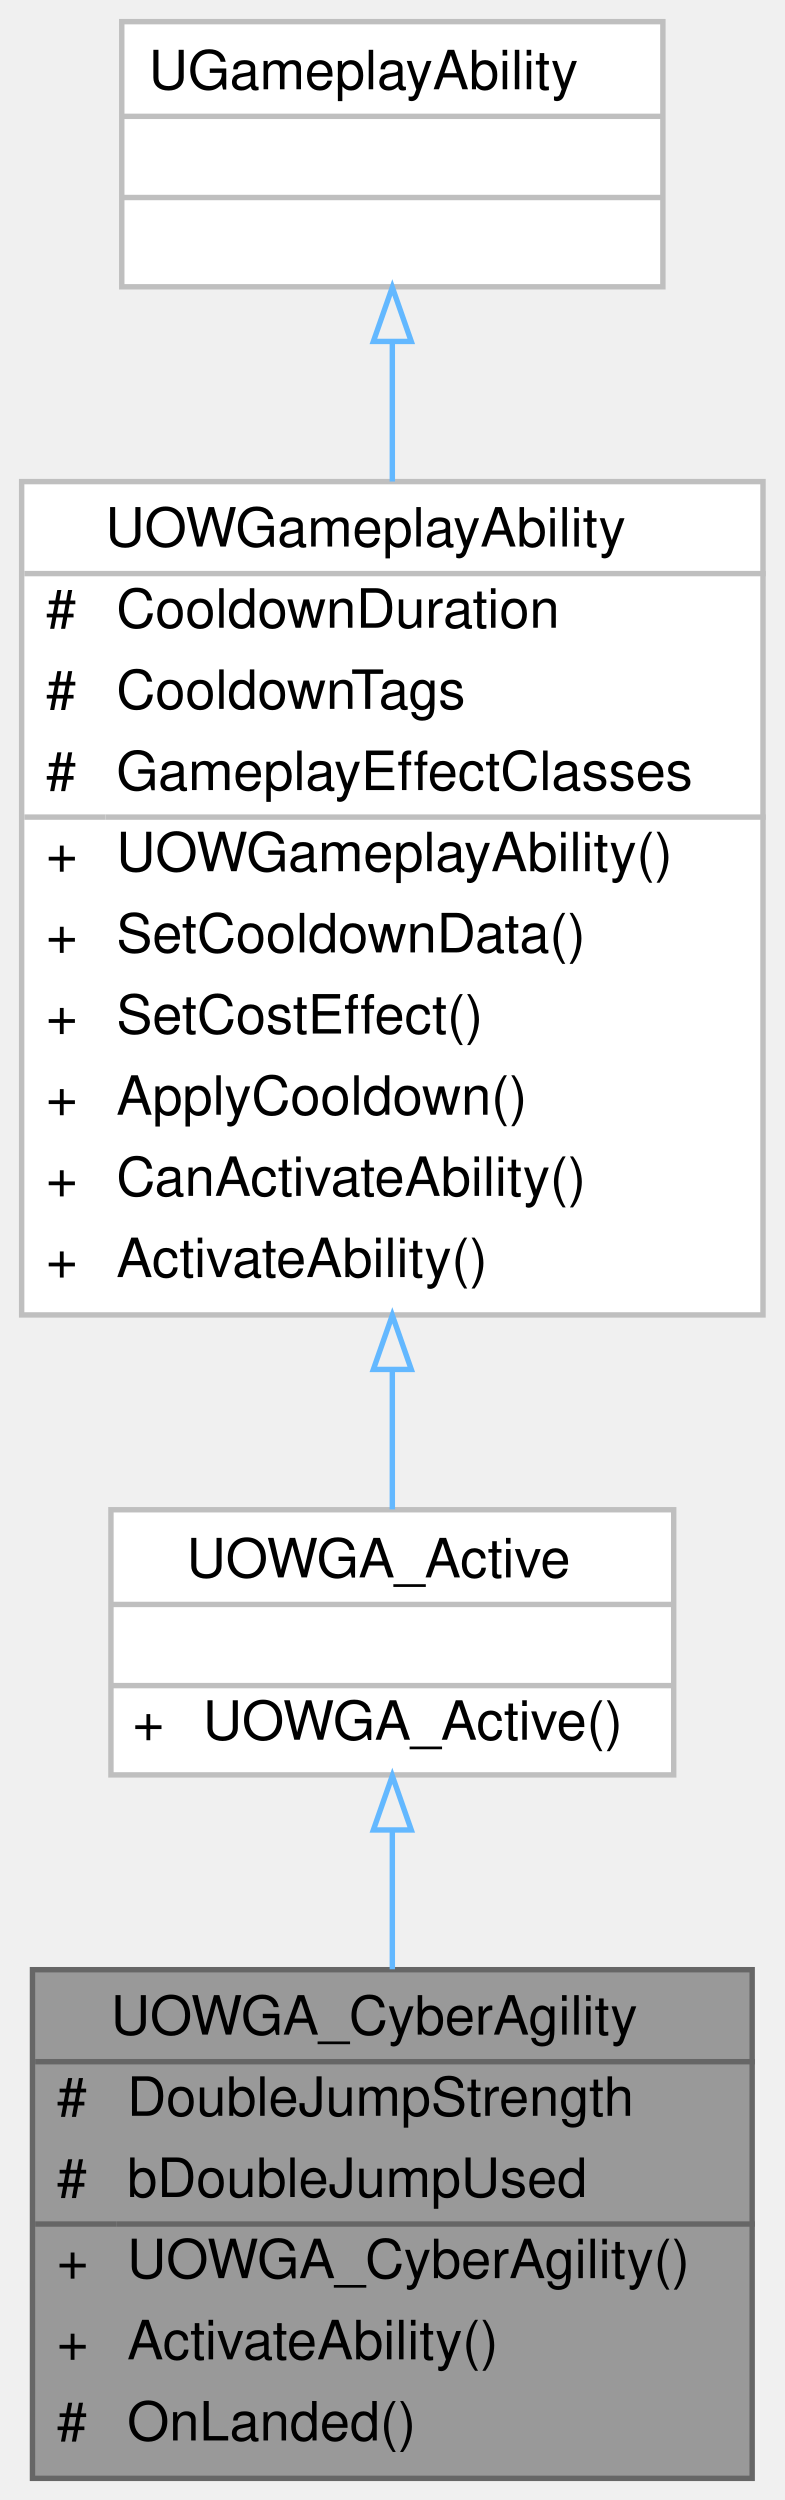
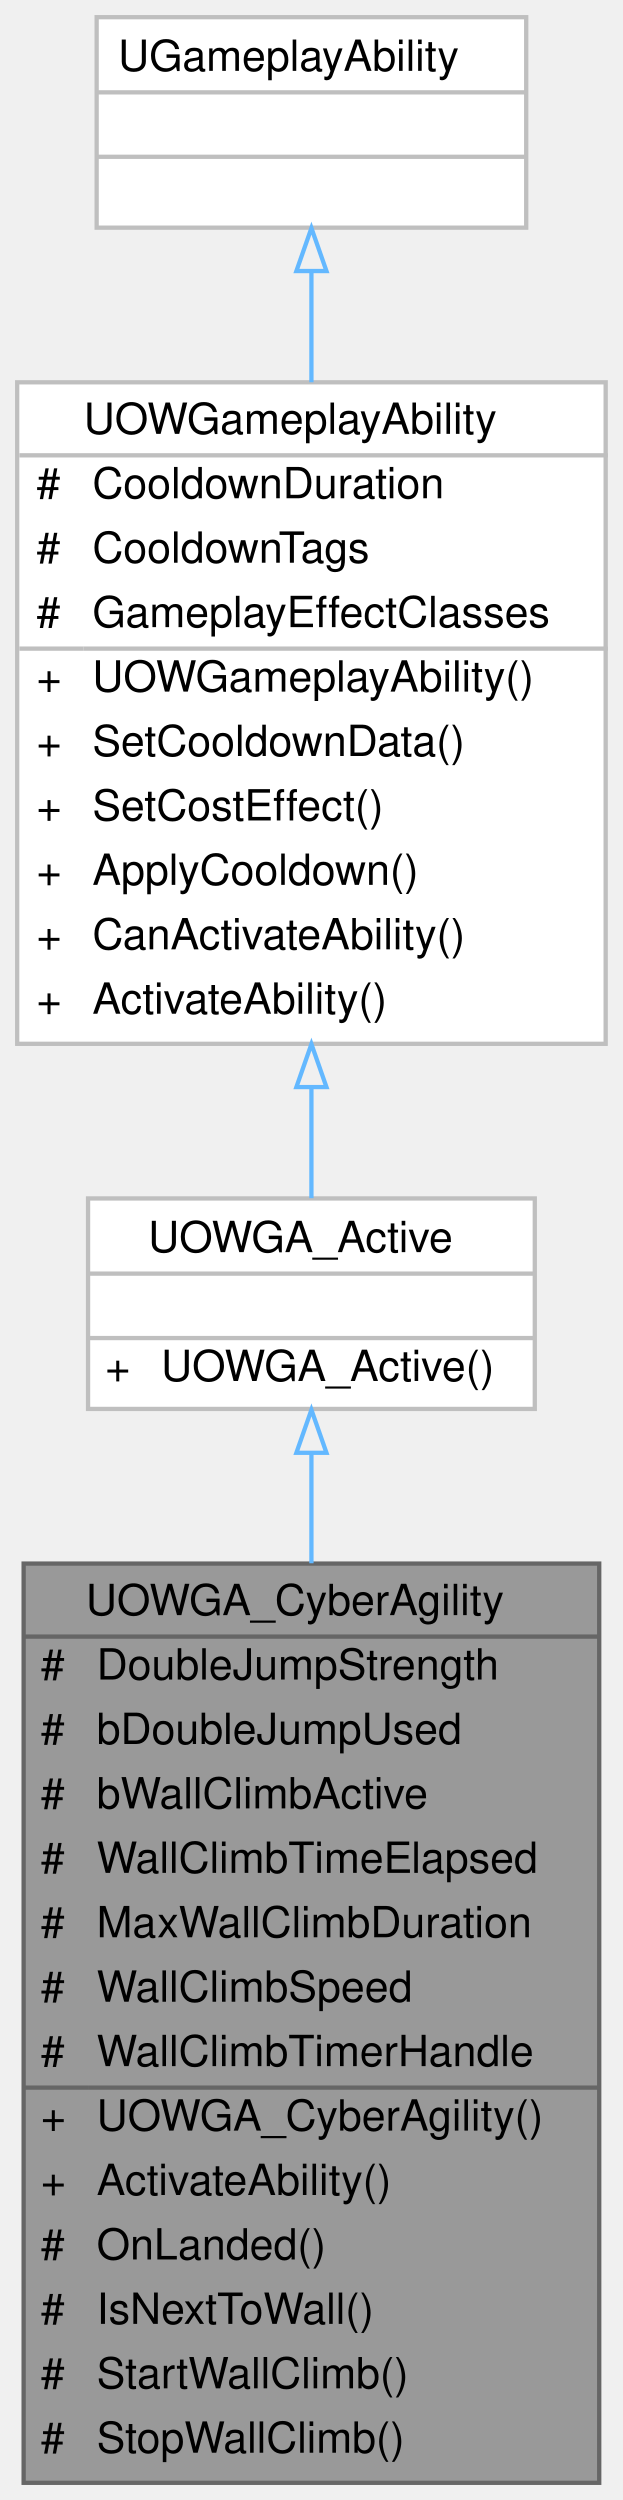
- <svg xmlns="http://www.w3.org/2000/svg" xmlns:xlink="http://www.w3.org/1999/xlink" width="145pt" height="462pt" viewBox="0.00 0.00 145.00 462.00">
-   <g id="graph0" class="graph" transform="scale(1 1) rotate(0) translate(4 458)">
+ <svg xmlns="http://www.w3.org/2000/svg" xmlns:xlink="http://www.w3.org/1999/xlink" width="145pt" height="582pt" viewBox="0.00 0.00 145.00 582.00">
+   <g id="graph0" class="graph" transform="scale(1 1) rotate(0) translate(4 578)">
    <g id="Node000001" class="node">
      <g id="a_Node000001">
        <a xlink:title=" ">
-           <polygon fill="#999999" stroke="transparent" points="135,-94 2,-94 2,0 135,0 135,-94" />
-           <text text-anchor="start" x="16.5" y="-82" font-family="Helvetica,sans-Serif" font-size="10.00">UOWGA_CyberAgility</text>
-           <text text-anchor="start" x="6.5" y="-67" font-family="Helvetica,sans-Serif" font-size="10.00">#</text>
-           <text text-anchor="start" x="19.5" y="-67" font-family="Helvetica,sans-Serif" font-size="10.00">DoubleJumpStrength</text>
-           <text text-anchor="start" x="6.5" y="-52" font-family="Helvetica,sans-Serif" font-size="10.00">#</text>
-           <text text-anchor="start" x="19.5" y="-52" font-family="Helvetica,sans-Serif" font-size="10.00">bDoubleJumpUsed</text>
-           <text text-anchor="start" x="6.5" y="-37" font-family="Helvetica,sans-Serif" font-size="10.00">+</text>
-           <text text-anchor="start" x="19.5" y="-37" font-family="Helvetica,sans-Serif" font-size="10.00">UOWGA_CyberAgility()</text>
-           <text text-anchor="start" x="6.5" y="-22" font-family="Helvetica,sans-Serif" font-size="10.00">+</text>
-           <text text-anchor="start" x="19.5" y="-22" font-family="Helvetica,sans-Serif" font-size="10.00">ActivateAbility()</text>
-           <text text-anchor="start" x="6.5" y="-7" font-family="Helvetica,sans-Serif" font-size="10.00">#</text>
-           <text text-anchor="start" x="19.5" y="-7" font-family="Helvetica,sans-Serif" font-size="10.00">OnLanded()</text>
-           <polygon fill="#666666" stroke="#666666" points="2.5,-77 2.5,-77 135.5,-77 135.5,-77 2.5,-77" />
-           <polygon fill="#666666" stroke="#666666" points="2.5,-47 2.5,-47 17.5,-47 17.5,-47 2.5,-47" />
-           <polygon fill="#666666" stroke="#666666" points="17.5,-47 17.5,-47 135.5,-47 135.5,-47 17.5,-47" />
-           <polygon fill="none" stroke="#666666" points="2,0 2,-94 135,-94 135,0 2,0" />
+           <polygon fill="#999999" stroke="transparent" points="135.5,-214 1.5,-214 1.5,0 135.5,0 135.5,-214" />
+           <text text-anchor="start" x="16" y="-202" font-family="Helvetica,sans-Serif" font-size="10.00">UOWGA_CyberAgility</text>
+           <text text-anchor="start" x="5.5" y="-187" font-family="Helvetica,sans-Serif" font-size="10.00">#</text>
+           <text text-anchor="start" x="18.5" y="-187" font-family="Helvetica,sans-Serif" font-size="10.00">DoubleJumpStrength</text>
+           <text text-anchor="start" x="5.5" y="-172" font-family="Helvetica,sans-Serif" font-size="10.00">#</text>
+           <text text-anchor="start" x="18.5" y="-172" font-family="Helvetica,sans-Serif" font-size="10.00">bDoubleJumpUsed</text>
+           <text text-anchor="start" x="5.5" y="-157" font-family="Helvetica,sans-Serif" font-size="10.00">#</text>
+           <text text-anchor="start" x="18.5" y="-157" font-family="Helvetica,sans-Serif" font-size="10.00">bWallClimbActive</text>
+           <text text-anchor="start" x="5.5" y="-142" font-family="Helvetica,sans-Serif" font-size="10.00">#</text>
+           <text text-anchor="start" x="18.5" y="-142" font-family="Helvetica,sans-Serif" font-size="10.00">WallClimbTimeElapsed</text>
+           <text text-anchor="start" x="5.5" y="-127" font-family="Helvetica,sans-Serif" font-size="10.00">#</text>
+           <text text-anchor="start" x="18.5" y="-127" font-family="Helvetica,sans-Serif" font-size="10.00">MaxWallClimbDuration</text>
+           <text text-anchor="start" x="5.5" y="-112" font-family="Helvetica,sans-Serif" font-size="10.00">#</text>
+           <text text-anchor="start" x="18.5" y="-112" font-family="Helvetica,sans-Serif" font-size="10.00">WallClimbSpeed</text>
+           <text text-anchor="start" x="5.5" y="-97" font-family="Helvetica,sans-Serif" font-size="10.00">#</text>
+           <text text-anchor="start" x="18.5" y="-97" font-family="Helvetica,sans-Serif" font-size="10.00">WallClimbTimerHandle</text>
+           <text text-anchor="start" x="5.5" y="-82" font-family="Helvetica,sans-Serif" font-size="10.00">+</text>
+           <text text-anchor="start" x="18.5" y="-82" font-family="Helvetica,sans-Serif" font-size="10.00">UOWGA_CyberAgility()</text>
+           <text text-anchor="start" x="5.5" y="-67" font-family="Helvetica,sans-Serif" font-size="10.00">+</text>
+           <text text-anchor="start" x="18.5" y="-67" font-family="Helvetica,sans-Serif" font-size="10.00">ActivateAbility()</text>
+           <text text-anchor="start" x="5.5" y="-52" font-family="Helvetica,sans-Serif" font-size="10.00">#</text>
+           <text text-anchor="start" x="18.5" y="-52" font-family="Helvetica,sans-Serif" font-size="10.00">OnLanded()</text>
+           <text text-anchor="start" x="5.5" y="-37" font-family="Helvetica,sans-Serif" font-size="10.00">#</text>
+           <text text-anchor="start" x="18.5" y="-37" font-family="Helvetica,sans-Serif" font-size="10.00">IsNextToWall()</text>
+           <text text-anchor="start" x="5.5" y="-22" font-family="Helvetica,sans-Serif" font-size="10.00">#</text>
+           <text text-anchor="start" x="18.5" y="-22" font-family="Helvetica,sans-Serif" font-size="10.00">StartWallClimb()</text>
+           <text text-anchor="start" x="5.5" y="-7" font-family="Helvetica,sans-Serif" font-size="10.00">#</text>
+           <text text-anchor="start" x="18.5" y="-7" font-family="Helvetica,sans-Serif" font-size="10.00">StopWallClimb()</text>
+           <polygon fill="#666666" stroke="#666666" points="1.5,-197 1.5,-197 135.5,-197 135.5,-197 1.5,-197" />
+           <polygon fill="#666666" stroke="#666666" points="1.5,-92 1.5,-92 16.5,-92 16.5,-92 1.5,-92" />
+           <polygon fill="#666666" stroke="#666666" points="16.5,-92 16.5,-92 135.5,-92 135.5,-92 16.5,-92" />
+           <polygon fill="none" stroke="#666666" points="1.5,0 1.5,-214 135.5,-214 135.5,0 1.5,0" />
        </a>
      </g>
    </g>
    <g id="Node000002" class="node">
      <g id="a_Node000002">
        <a xlink:href="classUOWGA__Active.html" target="_top" xlink:title=" ">
-           <polygon fill="white" stroke="transparent" points="120.5,-179 16.5,-179 16.5,-130 120.5,-130 120.5,-179" />
-           <text text-anchor="start" x="30.5" y="-166.5" font-family="Helvetica,sans-Serif" font-size="10.00">UOWGA_Active</text>
-           <text text-anchor="start" x="66.5" y="-151.5" font-family="Helvetica,sans-Serif" font-size="10.00"> </text>
-           <text text-anchor="start" x="20.5" y="-136.5" font-family="Helvetica,sans-Serif" font-size="10.00">+</text>
-           <text text-anchor="start" x="33.5" y="-136.5" font-family="Helvetica,sans-Serif" font-size="10.00">UOWGA_Active()</text>
-           <polygon fill="#bfbfbf" stroke="#bfbfbf" points="16.5,-161.5 16.5,-161.5 120.5,-161.5 120.5,-161.5 16.5,-161.5" />
-           <polygon fill="#bfbfbf" stroke="#bfbfbf" points="16.5,-146.5 16.5,-146.5 120.5,-146.5 120.5,-146.5 16.5,-146.5" />
-           <polygon fill="none" stroke="#bfbfbf" points="16.5,-130 16.5,-179 120.5,-179 120.5,-130 16.5,-130" />
+           <polygon fill="white" stroke="transparent" points="120.5,-299 16.5,-299 16.5,-250 120.5,-250 120.5,-299" />
+           <text text-anchor="start" x="30.5" y="-286.5" font-family="Helvetica,sans-Serif" font-size="10.00">UOWGA_Active</text>
+           <text text-anchor="start" x="66.5" y="-271.5" font-family="Helvetica,sans-Serif" font-size="10.00"> </text>
+           <text text-anchor="start" x="20.5" y="-256.5" font-family="Helvetica,sans-Serif" font-size="10.00">+</text>
+           <text text-anchor="start" x="33.5" y="-256.5" font-family="Helvetica,sans-Serif" font-size="10.00">UOWGA_Active()</text>
+           <polygon fill="#bfbfbf" stroke="#bfbfbf" points="16.5,-281.5 16.5,-281.5 120.5,-281.5 120.5,-281.5 16.5,-281.5" />
+           <polygon fill="#bfbfbf" stroke="#bfbfbf" points="16.5,-266.5 16.5,-266.5 120.5,-266.5 120.5,-266.5 16.5,-266.5" />
+           <polygon fill="none" stroke="#bfbfbf" points="16.5,-250 16.5,-299 120.5,-299 120.5,-250 16.5,-250" />
        </a>
      </g>
    </g>
    <g id="edge1_Node000001_Node000002" class="edge">
      <g id="a_edge1_Node000001_Node000002">
        <a xlink:title=" ">
-           <path fill="none" stroke="#63b8ff" d="M68.5,-119.61C68.5,-111.48 68.5,-102.66 68.5,-94.08" />
-           <polygon fill="none" stroke="#63b8ff" points="65,-119.82 68.5,-129.82 72,-119.82 65,-119.82" />
+           <path fill="none" stroke="#63b8ff" d="M68.5,-239.75C68.5,-231.93 68.5,-223.21 68.5,-214.07" />
+           <polygon fill="none" stroke="#63b8ff" points="65,-239.79 68.5,-249.79 72,-239.79 65,-239.79" />
        </a>
      </g>
    </g>
    <g id="Node000003" class="node">
      <g id="a_Node000003">
        <a xlink:href="classUOWGameplayAbility.html" target="_top" xlink:title=" ">
-           <polygon fill="white" stroke="transparent" points="137,-369 0,-369 0,-215 137,-215 137,-369" />
-           <text text-anchor="start" x="15.5" y="-357" font-family="Helvetica,sans-Serif" font-size="10.00">UOWGameplayAbility</text>
-           <text text-anchor="start" x="4.5" y="-342" font-family="Helvetica,sans-Serif" font-size="10.00">#</text>
-           <text text-anchor="start" x="17.5" y="-342" font-family="Helvetica,sans-Serif" font-size="10.00">CooldownDuration</text>
-           <text text-anchor="start" x="4.5" y="-327" font-family="Helvetica,sans-Serif" font-size="10.00">#</text>
-           <text text-anchor="start" x="17.5" y="-327" font-family="Helvetica,sans-Serif" font-size="10.00">CooldownTags</text>
-           <text text-anchor="start" x="4.5" y="-312" font-family="Helvetica,sans-Serif" font-size="10.00">#</text>
-           <text text-anchor="start" x="17.5" y="-312" font-family="Helvetica,sans-Serif" font-size="10.00">GameplayEffectClasses</text>
-           <text text-anchor="start" x="4.5" y="-297" font-family="Helvetica,sans-Serif" font-size="10.00">+</text>
-           <text text-anchor="start" x="17.5" y="-297" font-family="Helvetica,sans-Serif" font-size="10.00">UOWGameplayAbility()</text>
-           <text text-anchor="start" x="4.5" y="-282" font-family="Helvetica,sans-Serif" font-size="10.00">+</text>
-           <text text-anchor="start" x="17.5" y="-282" font-family="Helvetica,sans-Serif" font-size="10.00">SetCooldownData()</text>
-           <text text-anchor="start" x="4.5" y="-267" font-family="Helvetica,sans-Serif" font-size="10.00">+</text>
-           <text text-anchor="start" x="17.5" y="-267" font-family="Helvetica,sans-Serif" font-size="10.00">SetCostEffect()</text>
-           <text text-anchor="start" x="4.5" y="-252" font-family="Helvetica,sans-Serif" font-size="10.00">+</text>
-           <text text-anchor="start" x="17.5" y="-252" font-family="Helvetica,sans-Serif" font-size="10.00">ApplyCooldown()</text>
-           <text text-anchor="start" x="4.5" y="-237" font-family="Helvetica,sans-Serif" font-size="10.00">+</text>
-           <text text-anchor="start" x="17.5" y="-237" font-family="Helvetica,sans-Serif" font-size="10.00">CanActivateAbility()</text>
-           <text text-anchor="start" x="4.5" y="-222" font-family="Helvetica,sans-Serif" font-size="10.00">+</text>
-           <text text-anchor="start" x="17.5" y="-222" font-family="Helvetica,sans-Serif" font-size="10.00">ActivateAbility()</text>
-           <polygon fill="#bfbfbf" stroke="#bfbfbf" points="0.5,-352 0.5,-352 137.5,-352 137.5,-352 0.5,-352" />
-           <polygon fill="#bfbfbf" stroke="#bfbfbf" points="0.5,-307 0.5,-307 15.5,-307 15.5,-307 0.5,-307" />
-           <polygon fill="#bfbfbf" stroke="#bfbfbf" points="15.5,-307 15.5,-307 137.5,-307 137.5,-307 15.5,-307" />
-           <polygon fill="none" stroke="#bfbfbf" points="0,-215 0,-369 137,-369 137,-215 0,-215" />
+           <polygon fill="white" stroke="transparent" points="137,-489 0,-489 0,-335 137,-335 137,-489" />
+           <text text-anchor="start" x="15.5" y="-477" font-family="Helvetica,sans-Serif" font-size="10.00">UOWGameplayAbility</text>
+           <text text-anchor="start" x="4.5" y="-462" font-family="Helvetica,sans-Serif" font-size="10.00">#</text>
+           <text text-anchor="start" x="17.5" y="-462" font-family="Helvetica,sans-Serif" font-size="10.00">CooldownDuration</text>
+           <text text-anchor="start" x="4.5" y="-447" font-family="Helvetica,sans-Serif" font-size="10.00">#</text>
+           <text text-anchor="start" x="17.5" y="-447" font-family="Helvetica,sans-Serif" font-size="10.00">CooldownTags</text>
+           <text text-anchor="start" x="4.5" y="-432" font-family="Helvetica,sans-Serif" font-size="10.00">#</text>
+           <text text-anchor="start" x="17.5" y="-432" font-family="Helvetica,sans-Serif" font-size="10.00">GameplayEffectClasses</text>
+           <text text-anchor="start" x="4.5" y="-417" font-family="Helvetica,sans-Serif" font-size="10.00">+</text>
+           <text text-anchor="start" x="17.5" y="-417" font-family="Helvetica,sans-Serif" font-size="10.00">UOWGameplayAbility()</text>
+           <text text-anchor="start" x="4.5" y="-402" font-family="Helvetica,sans-Serif" font-size="10.00">+</text>
+           <text text-anchor="start" x="17.5" y="-402" font-family="Helvetica,sans-Serif" font-size="10.00">SetCooldownData()</text>
+           <text text-anchor="start" x="4.5" y="-387" font-family="Helvetica,sans-Serif" font-size="10.00">+</text>
+           <text text-anchor="start" x="17.5" y="-387" font-family="Helvetica,sans-Serif" font-size="10.00">SetCostEffect()</text>
+           <text text-anchor="start" x="4.5" y="-372" font-family="Helvetica,sans-Serif" font-size="10.00">+</text>
+           <text text-anchor="start" x="17.5" y="-372" font-family="Helvetica,sans-Serif" font-size="10.00">ApplyCooldown()</text>
+           <text text-anchor="start" x="4.5" y="-357" font-family="Helvetica,sans-Serif" font-size="10.00">+</text>
+           <text text-anchor="start" x="17.5" y="-357" font-family="Helvetica,sans-Serif" font-size="10.00">CanActivateAbility()</text>
+           <text text-anchor="start" x="4.5" y="-342" font-family="Helvetica,sans-Serif" font-size="10.00">+</text>
+           <text text-anchor="start" x="17.5" y="-342" font-family="Helvetica,sans-Serif" font-size="10.00">ActivateAbility()</text>
+           <polygon fill="#bfbfbf" stroke="#bfbfbf" points="0.5,-472 0.5,-472 137.5,-472 137.5,-472 0.5,-472" />
+           <polygon fill="#bfbfbf" stroke="#bfbfbf" points="0.5,-427 0.5,-427 15.5,-427 15.5,-427 0.5,-427" />
+           <polygon fill="#bfbfbf" stroke="#bfbfbf" points="15.5,-427 15.5,-427 137.5,-427 137.5,-427 15.5,-427" />
+           <polygon fill="none" stroke="#bfbfbf" points="0,-335 0,-489 137,-489 137,-335 0,-335" />
        </a>
      </g>
    </g>
    <g id="edge2_Node000002_Node000003" class="edge">
      <g id="a_edge2_Node000002_Node000003">
        <a xlink:title=" ">
-           <path fill="none" stroke="#63b8ff" d="M68.5,-204.67C68.5,-195.37 68.5,-186.57 68.5,-179.06" />
-           <polygon fill="none" stroke="#63b8ff" points="65,-204.93 68.5,-214.93 72,-204.93 65,-204.93" />
+           <path fill="none" stroke="#63b8ff" d="M68.5,-324.67C68.5,-315.37 68.5,-306.57 68.5,-299.06" />
+           <polygon fill="none" stroke="#63b8ff" points="65,-324.93 68.5,-334.93 72,-324.93 65,-324.93" />
        </a>
      </g>
    </g>
    <g id="Node000004" class="node">
      <g id="a_Node000004">
        <a xlink:title=" ">
-           <polygon fill="white" stroke="transparent" points="118.5,-454 18.5,-454 18.5,-405 118.5,-405 118.5,-454" />
-           <text text-anchor="start" x="23.5" y="-441.5" font-family="Helvetica,sans-Serif" font-size="10.00">UGameplayAbility</text>
-           <text text-anchor="start" x="66.5" y="-426.5" font-family="Helvetica,sans-Serif" font-size="10.00"> </text>
-           <text text-anchor="start" x="66.5" y="-411.5" font-family="Helvetica,sans-Serif" font-size="10.00"> </text>
-           <polygon fill="#bfbfbf" stroke="#bfbfbf" points="18.5,-436.5 18.5,-436.5 118.5,-436.5 118.5,-436.5 18.5,-436.5" />
-           <polygon fill="#bfbfbf" stroke="#bfbfbf" points="18.5,-421.5 18.5,-421.5 118.5,-421.5 118.5,-421.5 18.5,-421.5" />
-           <polygon fill="none" stroke="#bfbfbf" points="18.5,-405 18.5,-454 118.5,-454 118.5,-405 18.5,-405" />
+           <polygon fill="white" stroke="transparent" points="118.5,-574 18.5,-574 18.5,-525 118.5,-525 118.5,-574" />
+           <text text-anchor="start" x="23.5" y="-561.5" font-family="Helvetica,sans-Serif" font-size="10.00">UGameplayAbility</text>
+           <text text-anchor="start" x="66.5" y="-546.5" font-family="Helvetica,sans-Serif" font-size="10.00"> </text>
+           <text text-anchor="start" x="66.5" y="-531.5" font-family="Helvetica,sans-Serif" font-size="10.00"> </text>
+           <polygon fill="#bfbfbf" stroke="#bfbfbf" points="18.5,-556.5 18.5,-556.5 118.5,-556.5 118.5,-556.5 18.5,-556.5" />
+           <polygon fill="#bfbfbf" stroke="#bfbfbf" points="18.5,-541.5 18.5,-541.5 118.5,-541.5 118.5,-541.5 18.5,-541.5" />
+           <polygon fill="none" stroke="#bfbfbf" points="18.5,-525 18.5,-574 118.5,-574 118.5,-525 18.5,-525" />
        </a>
      </g>
    </g>
    <g id="edge3_Node000003_Node000004" class="edge">
      <g id="a_edge3_Node000003_Node000004">
        <a xlink:title=" ">
-           <path fill="none" stroke="#63b8ff" d="M68.5,-394.66C68.5,-386.74 68.5,-377.97 68.5,-369.01" />
-           <polygon fill="none" stroke="#63b8ff" points="65,-394.9 68.5,-404.9 72,-394.9 65,-394.9" />
+           <path fill="none" stroke="#63b8ff" d="M68.5,-514.66C68.5,-506.74 68.5,-497.97 68.5,-489.01" />
+           <polygon fill="none" stroke="#63b8ff" points="65,-514.9 68.5,-524.9 72,-514.9 65,-514.9" />
        </a>
      </g>
    </g>
  </g>
</svg>
